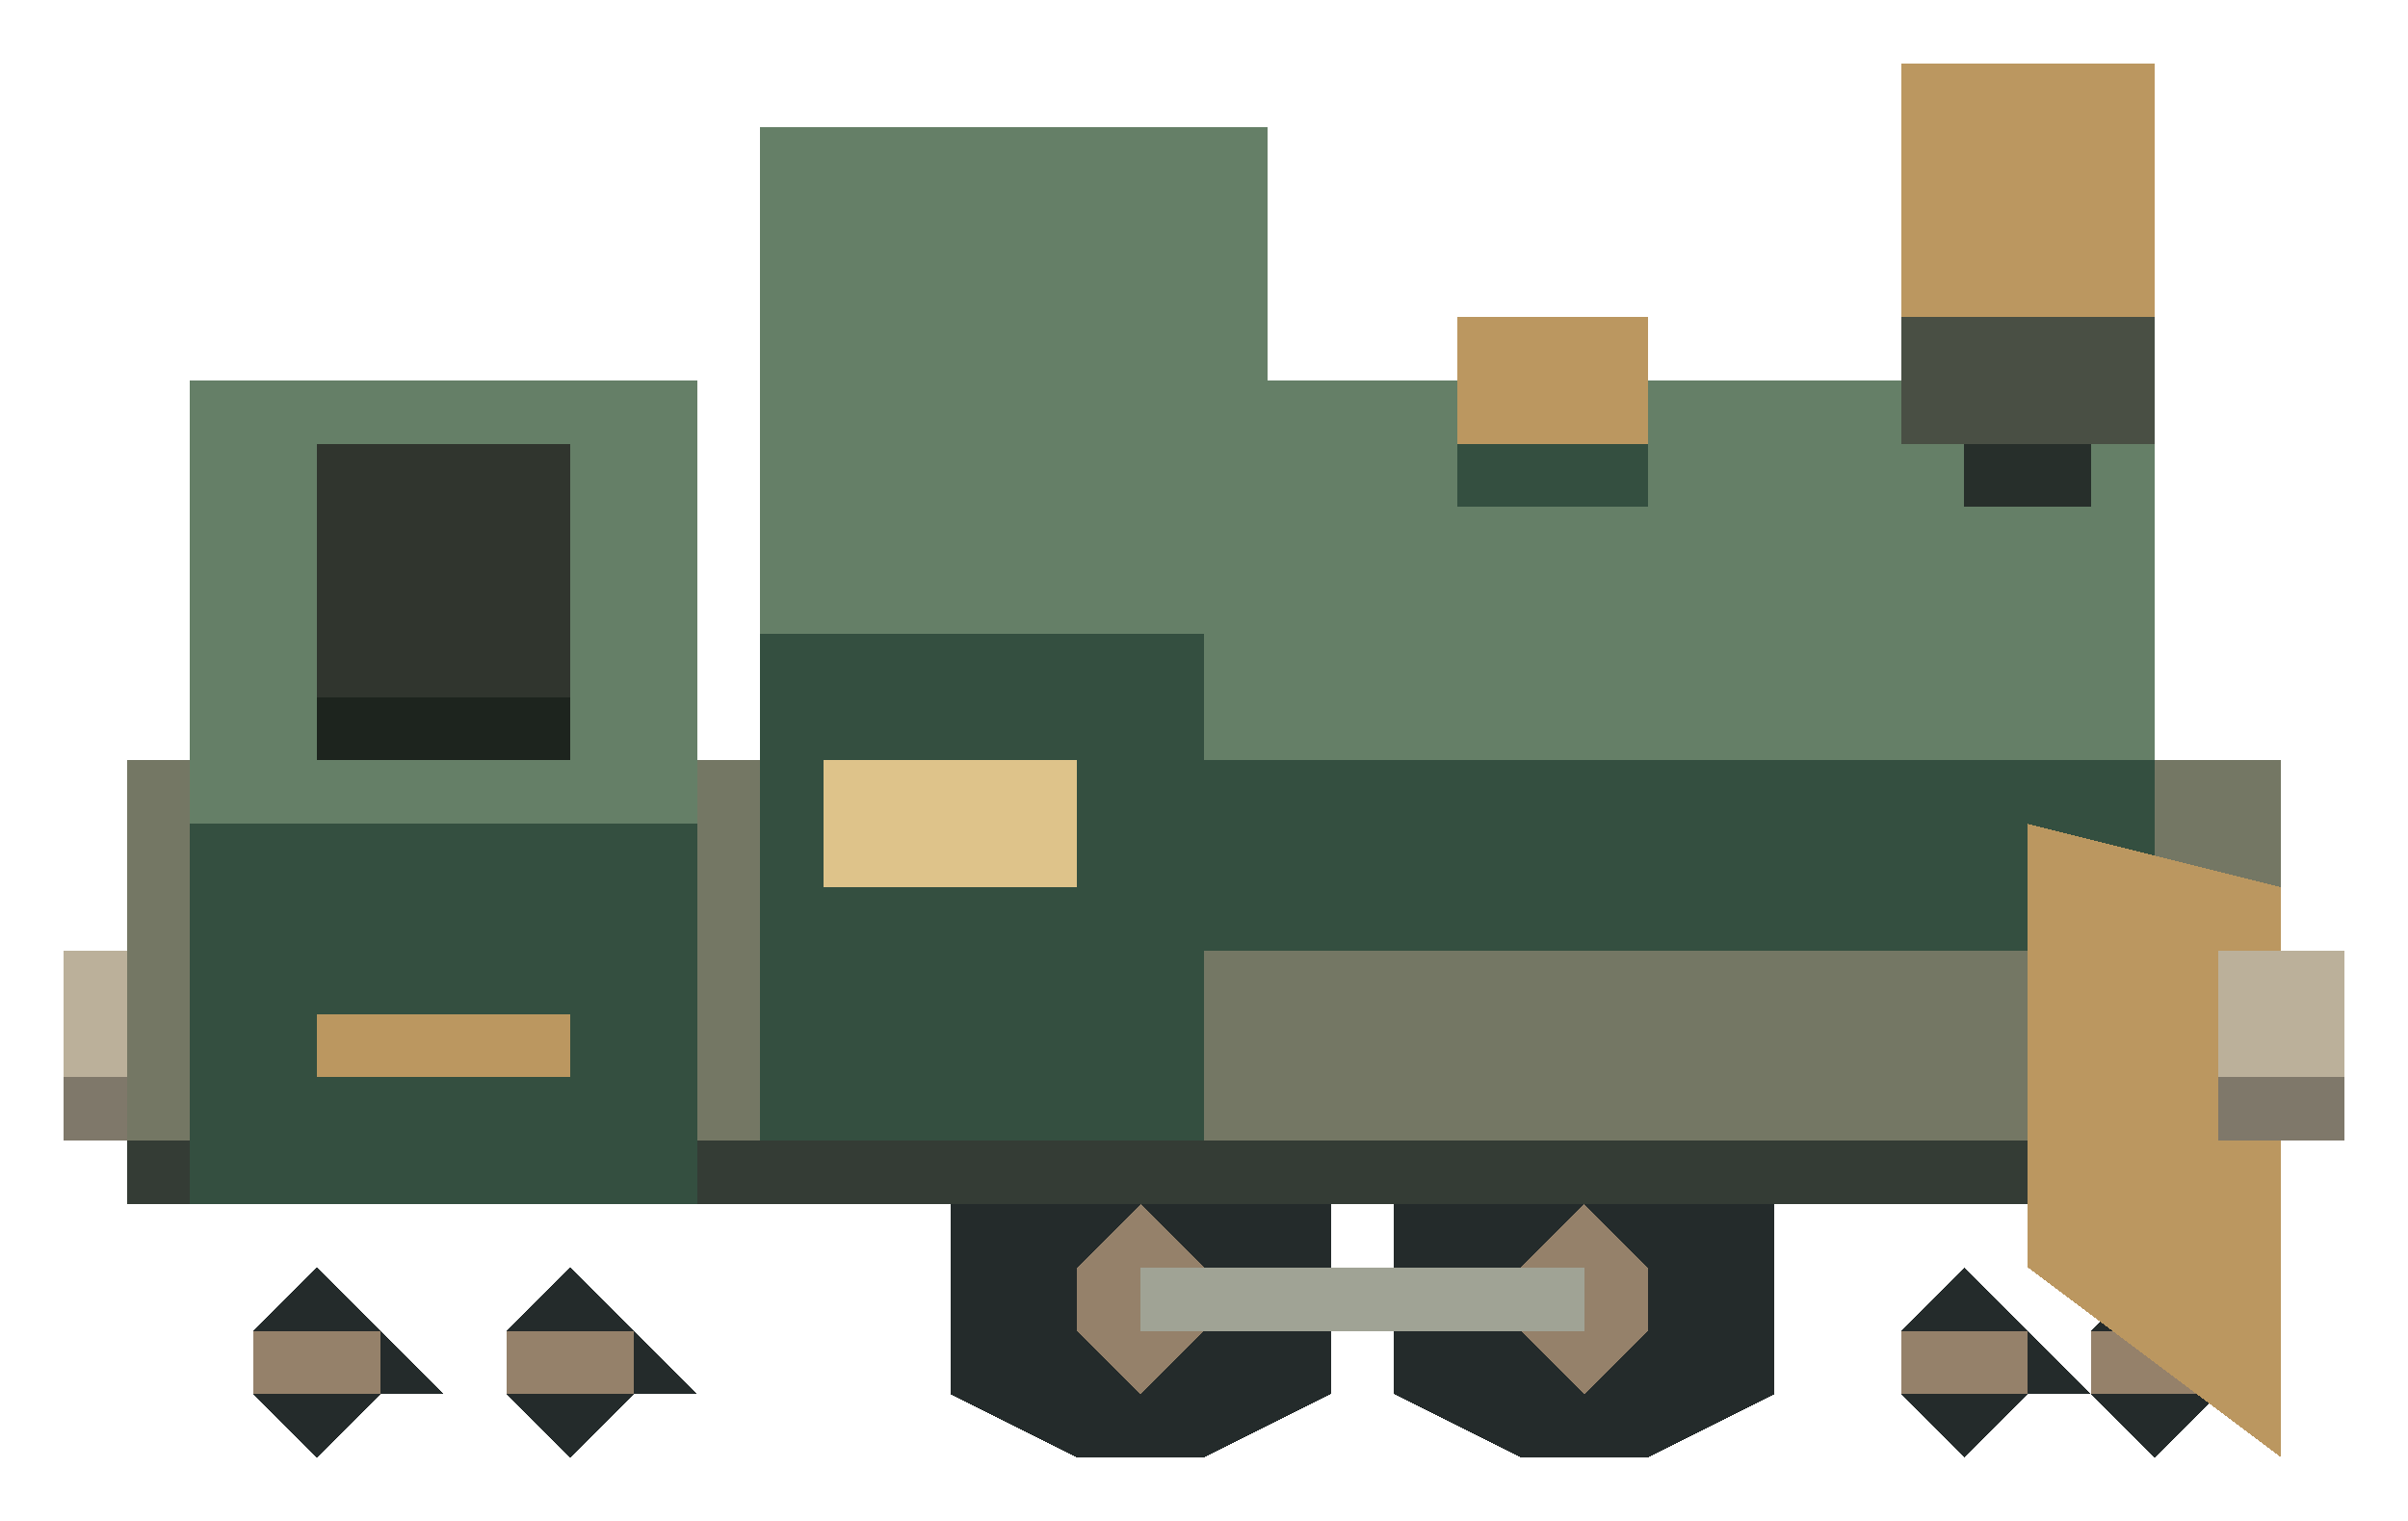
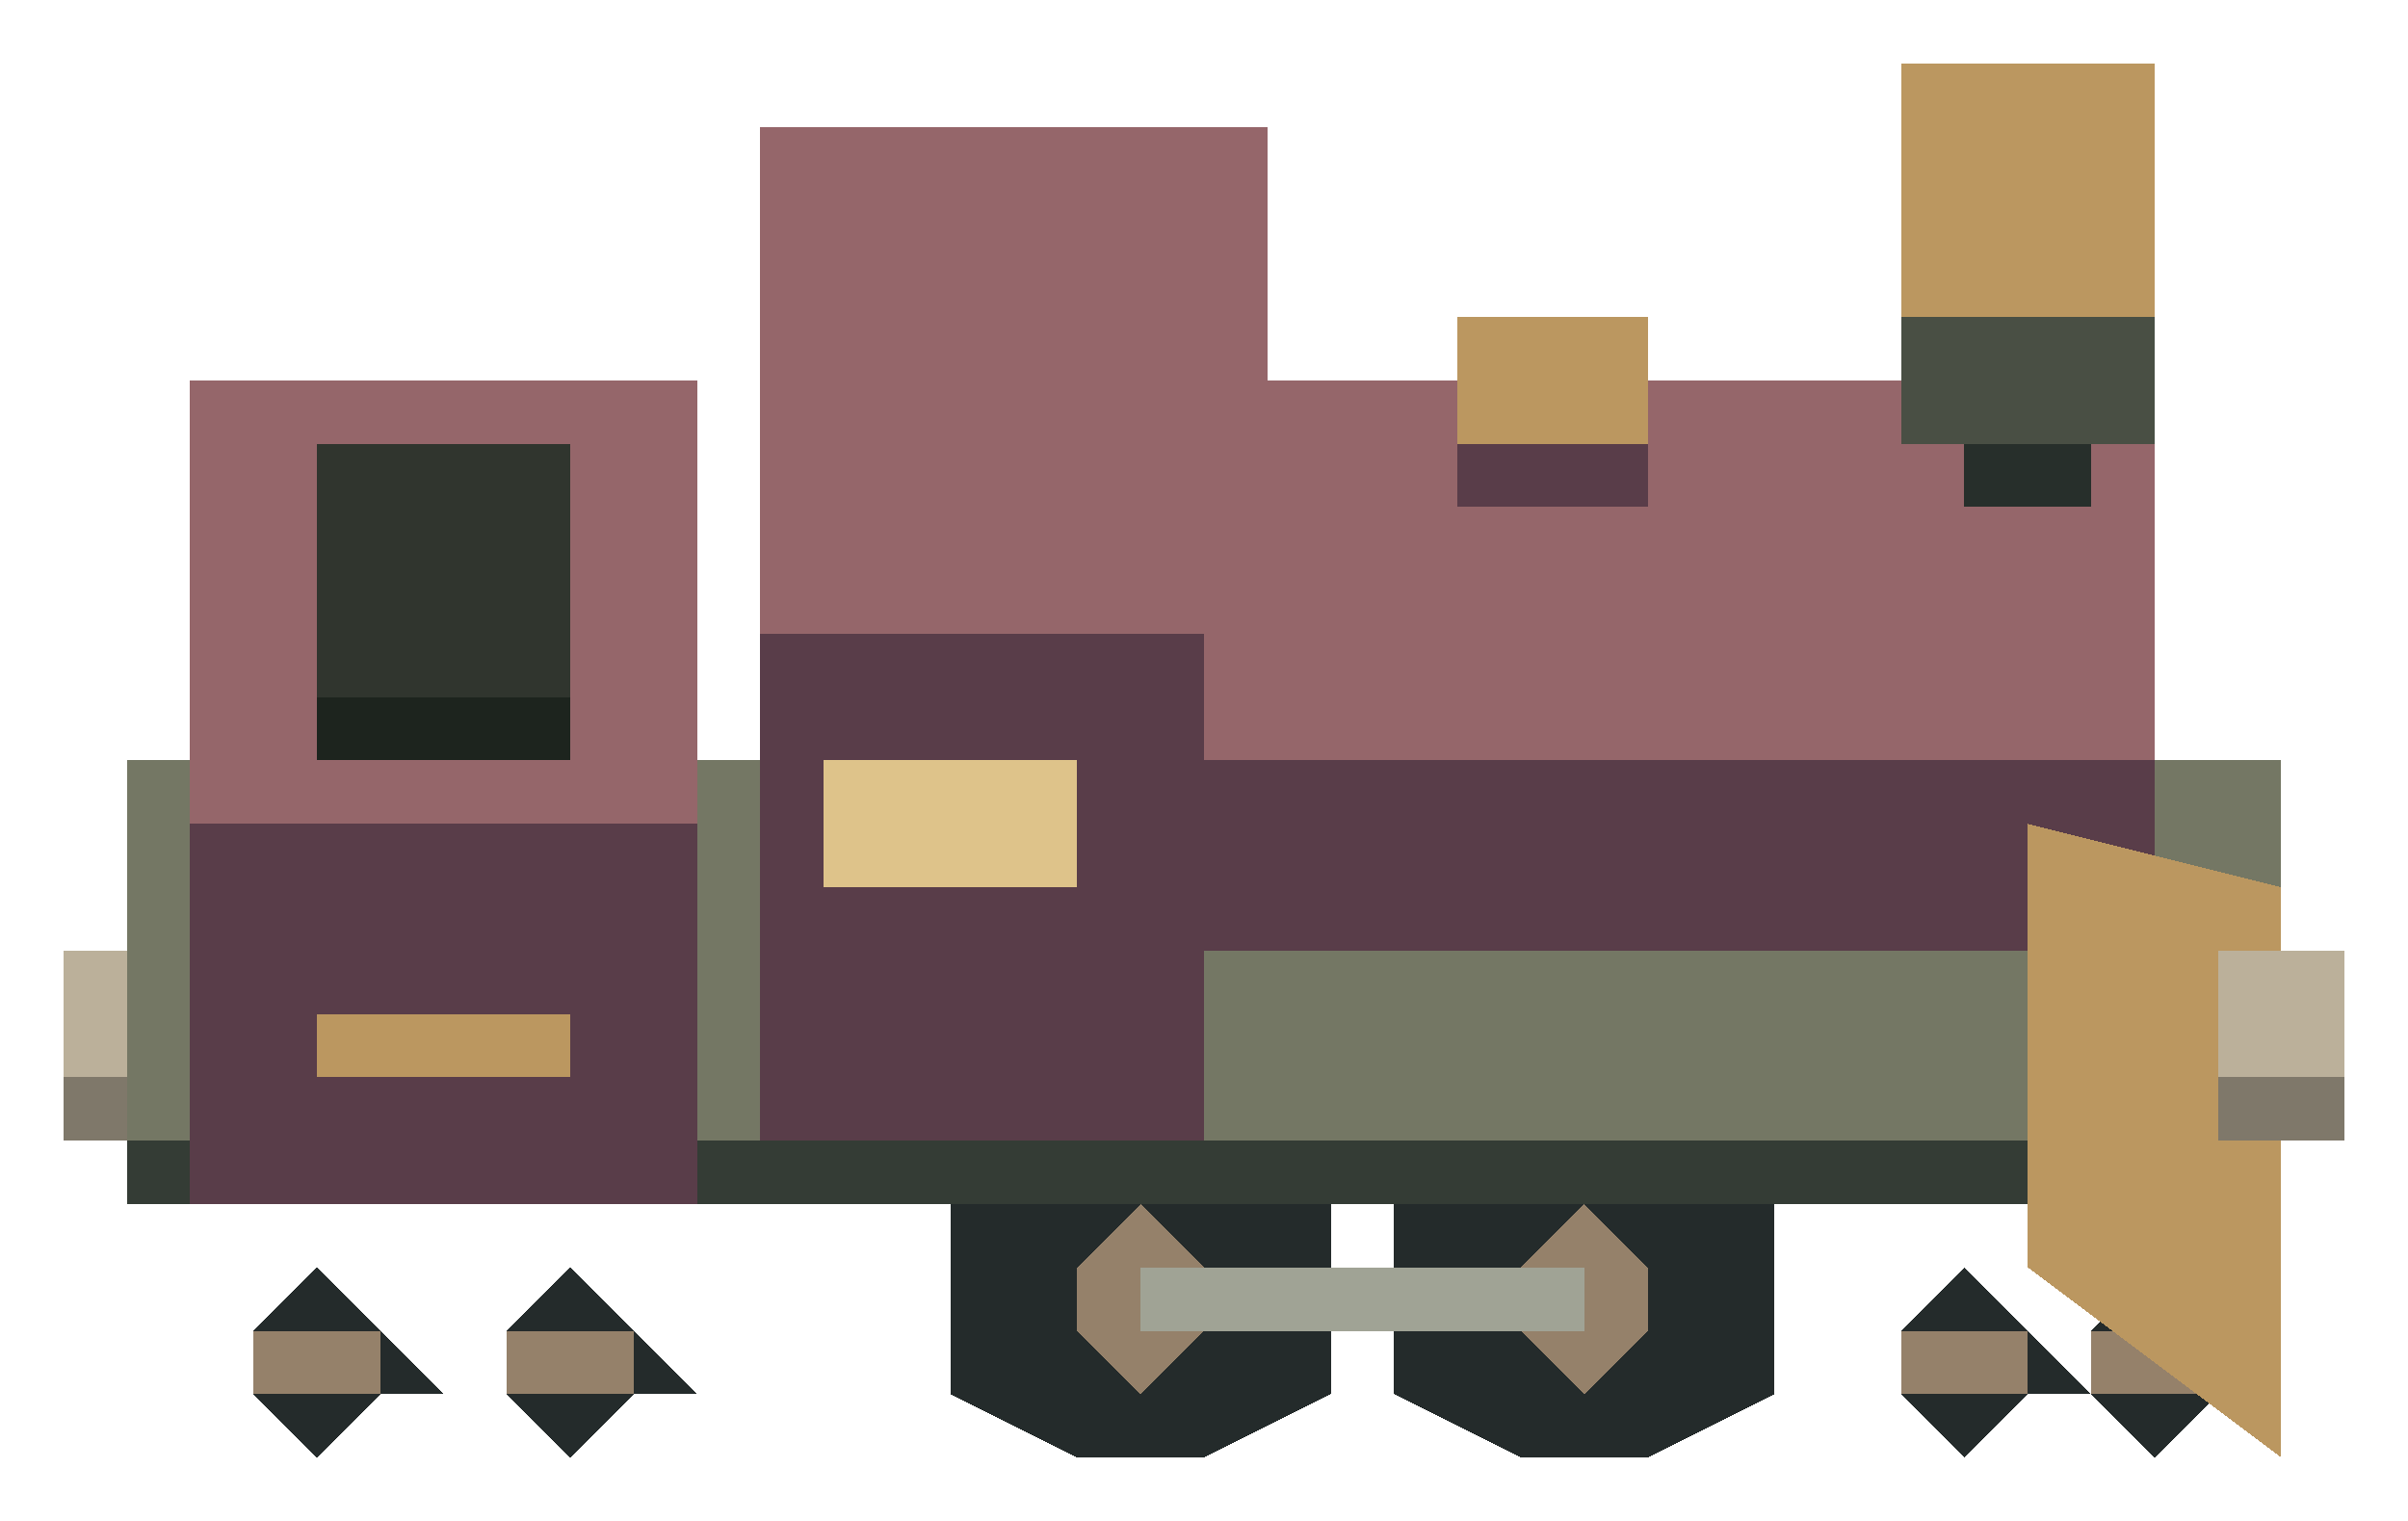
<svg xmlns="http://www.w3.org/2000/svg" width="38" height="24" viewBox="0 0 38 24" shape-rendering="crispEdges" data-template="driving-loco-steam-american-right" data-anchor-x="2" data-anchor-y="19" data-length-m="17">
  <g id="coupler">
    <polygon points="1,18 3,18 3,17 1,17" fill="#7f786a" />
    <polygon points="1,15 3,15 3,17 1,17" fill="#bbb09a" />
  </g>
  <g id="running-gear">
    <polygon points="7,22 6,21 5,20 5,20 4,21 4,22 4,22 5,23 5,23 6,22" fill="#242b2b" />
    <polygon points="6,22 6,21 5,21 5,21 4,21 4,22 4,22 5,22 5,22 6,22" fill="#95816a" />
    <polygon points="11,22 10,21 9,20 9,20 8,21 8,22 8,22 9,23 9,23 10,22" fill="#242b2b" />
    <polygon points="10,22 10,21 9,21 9,21 8,21 8,22 8,22 9,22 9,22 10,22" fill="#95816a" />
    <polygon points="21,20 21,19 19,17 17,17 15,19 15,20 15,22 17,23 19,23 21,22" fill="#242b2b" />
    <polygon points="19,20 19,20 18,19 18,19 17,20 17,20 17,21 18,22 18,22 19,21" fill="#95816a" />
    <polygon points="28,20 28,19 26,17 24,17 22,19 22,20 22,22 24,23 26,23 28,22" fill="#242b2b" />
    <polygon points="26,20 26,20 25,19 25,19 24,20 24,20 24,21 25,22 25,22 26,21" fill="#95816a" />
    <polygon points="33,22 32,21 31,20 31,20 30,21 30,22 30,22 31,23 31,23 32,22" fill="#242b2b" />
    <polygon points="32,22 32,21 31,21 31,21 30,21 30,22 30,22 31,22 31,22 32,22" fill="#95816a" />
    <polygon points="36,22 35,21 34,20 34,20 33,21 33,22 33,22 34,23 34,23 35,22" fill="#242b2b" />
    <polygon points="35,22 35,21 34,21 34,21 33,21 33,22 33,22 34,22 34,22 35,22" fill="#95816a" />
  </g>
  <g id="frame">
    <polygon points="2,19 36,19 36,18 2,18" fill="#343c35" />
    <polygon points="2,12 36,12 36,18 2,18" fill="#747764" />
  </g>
  <g id="coupling-rods">
    <polygon points="18,21 25,21 25,20 18,20" fill="#a0a395" />
  </g>
  <g id="tender">
-     <polygon points="3,19 11,19 11,13 3,13" fill="#344f40" />
-     <polygon points="3,6 11,6 11,13 3,13" fill="#657f67" />
+     <polygon points="3,19 11,19 11,13 3,13" fill="#593d49" />
+     <polygon points="3,6 11,6 11,13 3,13" fill="#95666a" />
    <polygon points="5,12 9,12 9,11 5,11" fill="#1d241e" />
    <polygon points="5,7 9,7 9,11 5,11" fill="#30352e" />
    <polygon points="5,17 9,17 9,16 5,16" fill="#bb9760" />
    <polygon points="5,16 9,16 9,16 5,16" fill="#bb9760" />
  </g>
  <g id="cab">
-     <polygon points="12,18 19,18 19,11 12,11" fill="#344f40" />
-     <polygon points="12,3 19,3 19,11 12,11" fill="#657f67" />
+     <polygon points="12,18 19,18 19,11 12,11" fill="#593d49" />
+     <polygon points="12,3 19,3 19,11 12,11" fill="#95666a" />
    <polygon points="13,14 17,14 17,12 13,12" fill="#dec38a" />
-     <polygon points="12,11 20,11 20,10 12,10" fill="#344f40" />
-     <polygon points="12,2 20,2 20,10 12,10" fill="#657f67" />
+     <polygon points="12,11 20,11 20,10 12,10" fill="#593d49" />
+     <polygon points="12,2 20,2 20,10 12,10" fill="#95666a" />
  </g>
  <g id="boiler">
</g>
  <g id="boiler">
-     <polygon points="19,8 34,8 34,6 19,6" fill="#657f67" />
-     <polygon points="19,6 34,6 34,8 19,8" fill="#657f67" />
-     <polygon points="19,8 34,8 34,12 19,12" fill="#657f67" />
-     <polygon points="19,12 34,12 34,15 19,15" fill="#344f40" />
+     <polygon points="19,8 34,8 34,6 19,6" fill="#95666a" />
+     <polygon points="19,6 34,6 34,8 19,8" fill="#95666a" />
+     <polygon points="19,8 34,8 34,12 19,12" fill="#95666a" />
+     <polygon points="19,12 34,12 34,15 19,15" fill="#593d49" />
    <polygon points="19,15 34,15 34,15 19,15" fill="#29302c" />
    <polygon points="34,13 34,10 34,7 34,6 34,7 34,10 34,13 34,15" fill="#2d3431" />
-     <polygon points="23,8 26,8 26,7 23,7" fill="#344f40" />
+     <polygon points="23,8 26,8 26,7 23,7" fill="#593d49" />
    <polygon points="23,5 26,5 26,7 23,7" fill="#bb9760" />
    <polygon points="31,8 33,8 33,5 31,5" fill="#272f2b" />
    <polygon points="31,3 33,3 33,5 31,5" fill="#484e45" />
  </g>
  <g id="spark-arrestor">
    <polygon points="30,7 34,7 34,5 30,5" fill="#494f44" />
    <polygon points="30,1 34,1 34,5 30,5" fill="#bb9760" />
  </g>
  <g id="cowcatcher">
    <polygon points="32,13 36,14 36,23 32,20" fill="#bb9760" />
  </g>
  <g id="coupler">
    <polygon points="35,18 37,18 37,17 35,17" fill="#7f786a" />
    <polygon points="35,15 37,15 37,17 35,17" fill="#bbb09a" />
  </g>
</svg>
